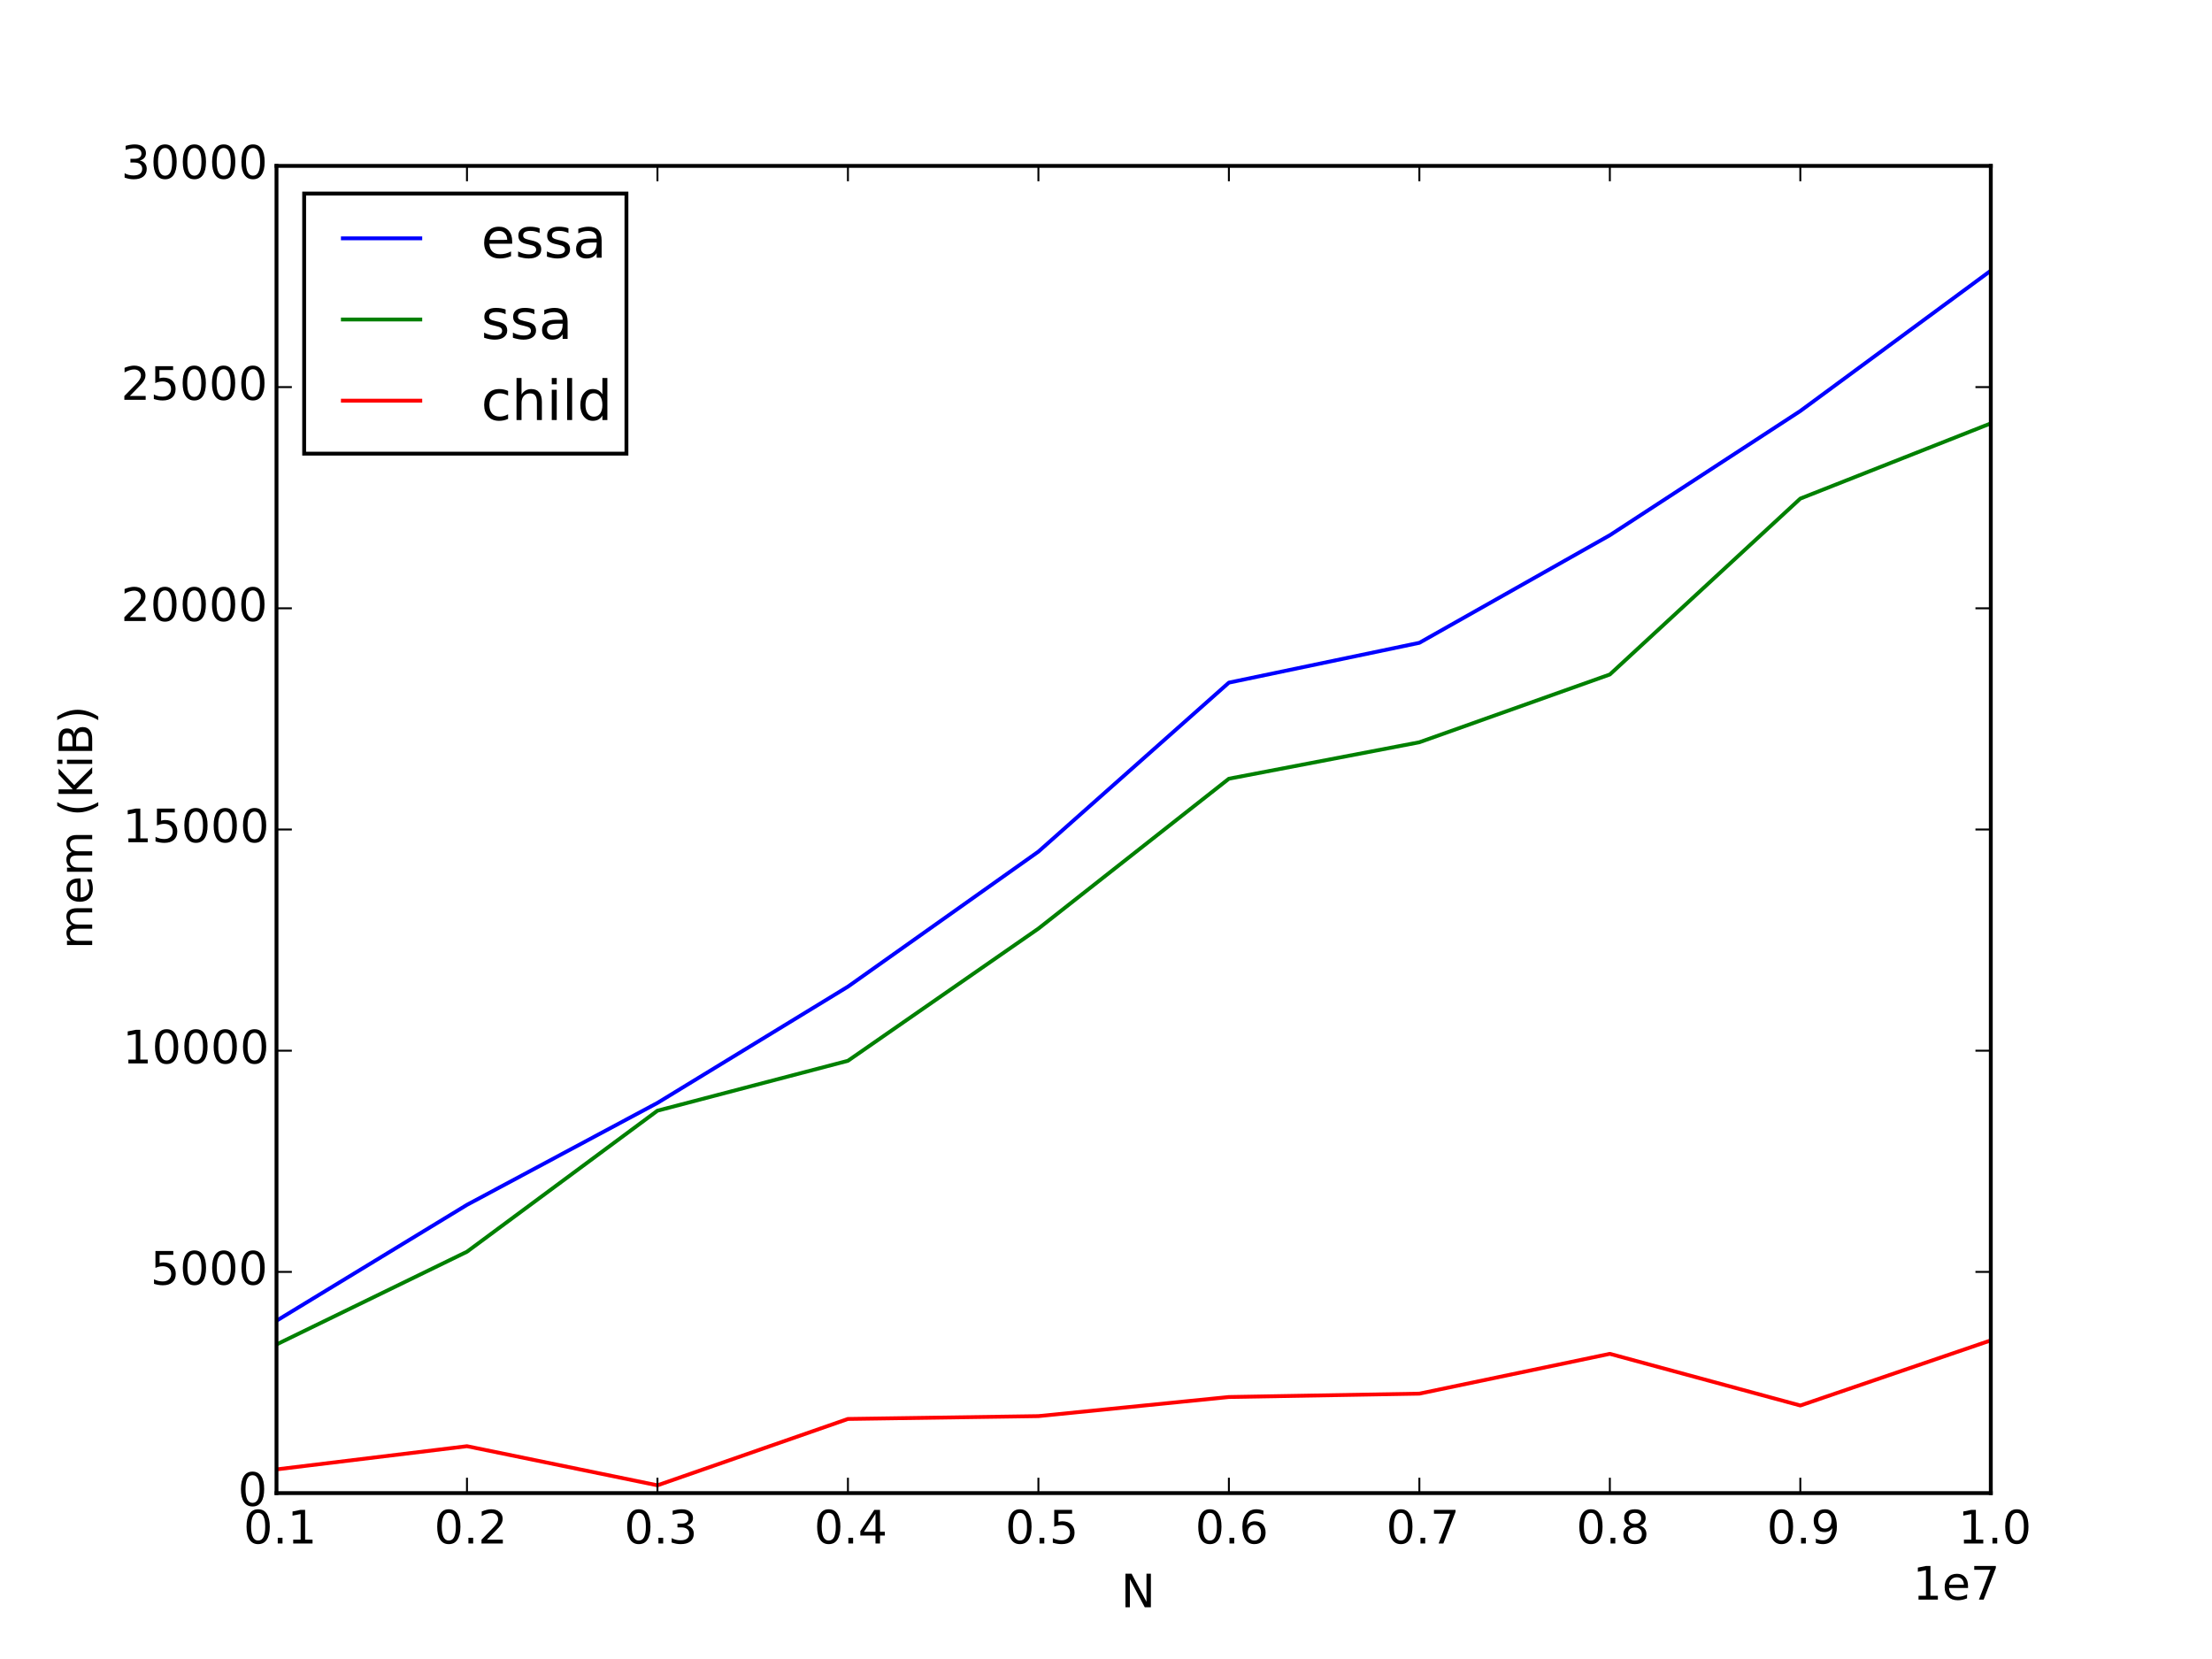
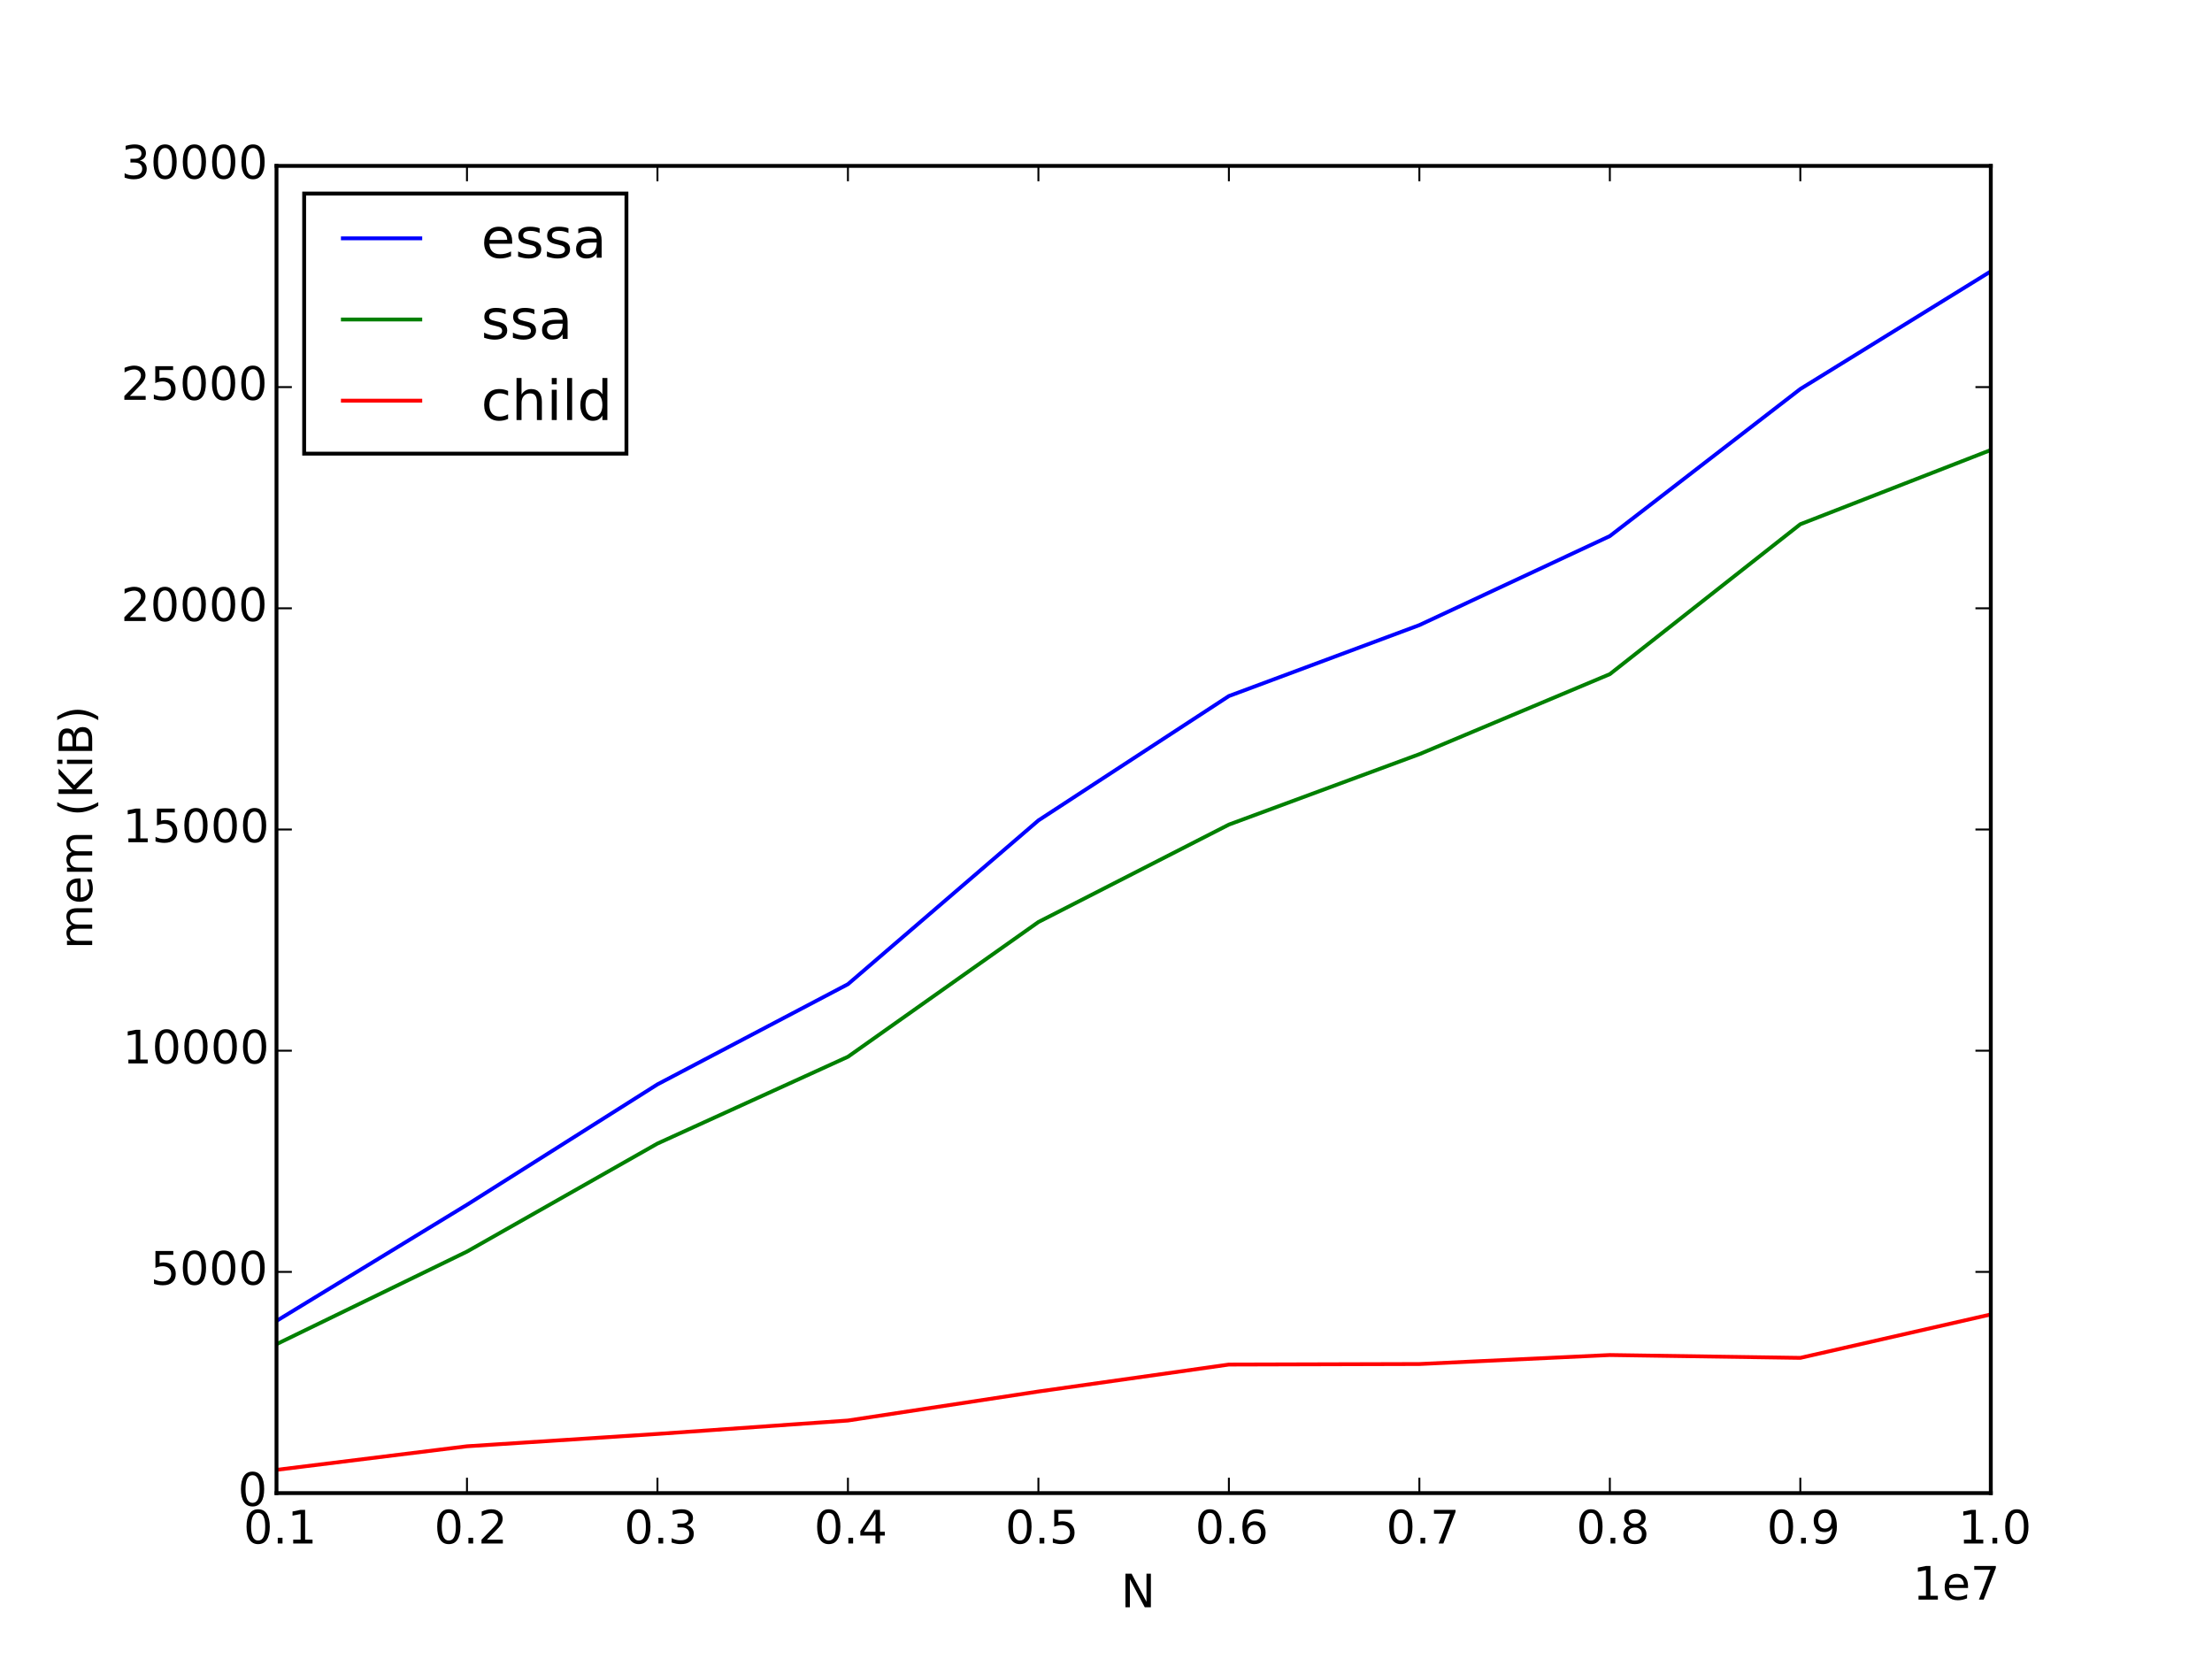
<svg xmlns="http://www.w3.org/2000/svg" xmlns:xlink="http://www.w3.org/1999/xlink" height="432pt" version="1.1" viewBox="0 0 576 432" width="576pt">
  <defs>
    <style type="text/css">
*{stroke-linecap:butt;stroke-linejoin:round;}
  </style>
  </defs>
  <g id="figure_1">
    <g id="patch_1">
      <path d=" M0 432 L576 432 L576 0 L0 0 z " style="fill:#ffffff;" />
    </g>
    <g id="axes_1">
      <g id="patch_2">
        <path d=" M72 388.8 L518.4 388.8 L518.4 43.2 L72 43.2 z " style="fill:#ffffff;" />
      </g>
      <g id="line2d_1">
-         <path clip-path="url(#p7ff5b81e1d)" d=" M72 343.918 L121.6 313.736 L171.2 287.194 L220.8 256.919 L270.4 221.76 L320 177.754 L369.6 167.386 L419.2 139.369 L468.8 107.021 L518.4 70.479" style="fill:none;stroke:#0000ff;stroke-linecap:square;" />
+         <path clip-path="url(#p7ff5b81e1d)" d=" M72 343.964 L121.6 313.717 L171.2 282.369 L220.8 256.283 L270.4 213.636 L320 181.251 L369.6 162.778 L419.2 139.595 L468.8 101.293 L518.4 70.659" style="fill:none;stroke:#0000ff;stroke-linecap:square;" />
      </g>
      <g id="line2d_2">
-         <path clip-path="url(#p7ff5b81e1d)" d=" M72 350.093 L121.6 325.947 L171.2 289.221 L220.8 276.227 L270.4 241.805 L320 202.775 L369.6 193.283 L419.2 175.634 L468.8 129.83 L518.4 110.246" style="fill:none;stroke:#008000;stroke-linecap:square;" />
+         <path clip-path="url(#p7ff5b81e1d)" d=" M72 350.019 L121.6 325.91 L171.2 297.778 L220.8 275.181 L270.4 240.091 L320 214.724 L369.6 196.388 L419.2 175.546 L468.8 136.507 L518.4 117.181" style="fill:none;stroke:#008000;stroke-linecap:square;" />
      </g>
      <g id="line2d_3">
-         <path clip-path="url(#p7ff5b81e1d)" d=" M72 382.625 L121.6 376.589 L171.2 386.772 L220.8 369.492 L270.4 368.755 L320 363.779 L369.6 362.903 L419.2 352.535 L468.8 365.99 L518.4 349.033" style="fill:none;stroke:#ff0000;stroke-linecap:square;" />
+         <path clip-path="url(#p7ff5b81e1d)" d=" M72 382.745 L121.6 376.607 L171.2 373.391 L220.8 369.903 L270.4 362.345 L320 355.327 L369.6 355.189 L419.2 352.848 L468.8 353.586 L518.4 342.278" style="fill:none;stroke:#ff0000;stroke-linecap:square;" />
      </g>
      <g id="patch_3">
        <path d=" M72 43.2 L518.4 43.2" style="fill:none;stroke:#000000;stroke-linecap:square;stroke-linejoin:miter;" />
      </g>
      <g id="patch_4">
        <path d=" M518.4 388.8 L518.4 43.2" style="fill:none;stroke:#000000;stroke-linecap:square;stroke-linejoin:miter;" />
      </g>
      <g id="patch_5">
        <path d=" M72 388.8 L518.4 388.8" style="fill:none;stroke:#000000;stroke-linecap:square;stroke-linejoin:miter;" />
      </g>
      <g id="patch_6">
        <path d=" M72 388.8 L72 43.2" style="fill:none;stroke:#000000;stroke-linecap:square;stroke-linejoin:miter;" />
      </g>
      <g id="matplotlib.axis_1">
        <g id="xtick_1">
          <g id="line2d_4">
            <defs>
              <path d=" M0 0 L0 -4" id="m93b0483c22" style="stroke:#000000;stroke-width:0.5;" />
            </defs>
            <g>
              <use style="stroke:#000000;stroke-width:0.5;" x="72.0" xlink:href="#m93b0483c22" y="388.8" />
            </g>
          </g>
          <g id="line2d_5">
            <defs>
              <path d=" M0 0 L0 4" id="m741efc42ff" style="stroke:#000000;stroke-width:0.5;" />
            </defs>
            <g>
              <use style="stroke:#000000;stroke-width:0.5;" x="72.0" xlink:href="#m741efc42ff" y="43.2" />
            </g>
          </g>
          <g id="text_1">
            <defs>
              <path d=" M31.781 66.406 Q24.172 66.406 20.328 58.906 Q16.5 51.422 16.5 36.375 Q16.5 21.391 20.328 13.891 Q24.172 6.391 31.781 6.391 Q39.453 6.391 43.281 13.891 Q47.125 21.391 47.125 36.375 Q47.125 51.422 43.281 58.906 Q39.453 66.406 31.781 66.406 M31.781 74.219 Q44.047 74.219 50.516 64.516 Q56.984 54.828 56.984 36.375 Q56.984 17.969 50.516 8.266 Q44.047 -1.422 31.781 -1.422 Q19.531 -1.422 13.062 8.266 Q6.594 17.969 6.594 36.375 Q6.594 54.828 13.062 64.516 Q19.531 74.219 31.781 74.219" id="BitstreamVeraSans-Roman-30" />
              <path d=" M12.406 8.297 L28.516 8.297 L28.516 63.922 L10.984 60.406 L10.984 69.391 L28.422 72.906 L38.281 72.906 L38.281 8.297 L54.391 8.297 L54.391 0 L12.406 0 z " id="BitstreamVeraSans-Roman-31" />
              <path d=" M10.688 12.406 L21 12.406 L21 0 L10.688 0 z " id="BitstreamVeraSans-Roman-2e" />
            </defs>
            <g transform="translate(63.40781 401.9181)scale(0.12 -0.12)">
              <use xlink:href="#BitstreamVeraSans-Roman-30" />
              <use x="63.623" xlink:href="#BitstreamVeraSans-Roman-2e" />
              <use x="95.41" xlink:href="#BitstreamVeraSans-Roman-31" />
            </g>
          </g>
        </g>
        <g id="xtick_2">
          <g id="line2d_6">
            <g>
              <use style="stroke:#000000;stroke-width:0.5;" x="121.6" xlink:href="#m93b0483c22" y="388.8" />
            </g>
          </g>
          <g id="line2d_7">
            <g>
              <use style="stroke:#000000;stroke-width:0.5;" x="121.6" xlink:href="#m741efc42ff" y="43.2" />
            </g>
          </g>
          <g id="text_2">
            <defs>
              <path d=" M19.188 8.297 L53.609 8.297 L53.609 0 L7.328 0 L7.328 8.297 Q12.938 14.109 22.625 23.891 Q32.328 33.688 34.812 36.531 Q39.547 41.844 41.422 45.531 Q43.312 49.219 43.312 52.781 Q43.312 58.594 39.234 62.25 Q35.156 65.922 28.609 65.922 Q23.969 65.922 18.812 64.312 Q13.672 62.703 7.812 59.422 L7.812 69.391 Q13.766 71.781 18.938 73 Q24.125 74.219 28.422 74.219 Q39.75 74.219 46.484 68.547 Q53.219 62.891 53.219 53.422 Q53.219 48.922 51.531 44.891 Q49.859 40.875 45.406 35.406 Q44.188 33.984 37.641 27.219 Q31.109 20.453 19.188 8.297" id="BitstreamVeraSans-Roman-32" />
            </defs>
            <g transform="translate(113.0547 401.9181)scale(0.12 -0.12)">
              <use xlink:href="#BitstreamVeraSans-Roman-30" />
              <use x="63.623" xlink:href="#BitstreamVeraSans-Roman-2e" />
              <use x="95.41" xlink:href="#BitstreamVeraSans-Roman-32" />
            </g>
          </g>
        </g>
        <g id="xtick_3">
          <g id="line2d_8">
            <g>
              <use style="stroke:#000000;stroke-width:0.5;" x="171.2" xlink:href="#m93b0483c22" y="388.8" />
            </g>
          </g>
          <g id="line2d_9">
            <g>
              <use style="stroke:#000000;stroke-width:0.5;" x="171.2" xlink:href="#m741efc42ff" y="43.2" />
            </g>
          </g>
          <g id="text_3">
            <defs>
              <path d=" M40.578 39.312 Q47.656 37.797 51.625 33 Q55.609 28.219 55.609 21.188 Q55.609 10.406 48.188 4.484 Q40.766 -1.422 27.094 -1.422 Q22.516 -1.422 17.656 -0.516 Q12.797 0.391 7.625 2.203 L7.625 11.719 Q11.719 9.328 16.594 8.109 Q21.484 6.891 26.812 6.891 Q36.078 6.891 40.938 10.547 Q45.797 14.203 45.797 21.188 Q45.797 27.641 41.281 31.266 Q36.766 34.906 28.719 34.906 L20.219 34.906 L20.219 43.016 L29.109 43.016 Q36.375 43.016 40.234 45.922 Q44.094 48.828 44.094 54.297 Q44.094 59.906 40.109 62.906 Q36.141 65.922 28.719 65.922 Q24.656 65.922 20.016 65.031 Q15.375 64.156 9.812 62.312 L9.812 71.094 Q15.438 72.656 20.344 73.438 Q25.25 74.219 29.594 74.219 Q40.828 74.219 47.359 69.109 Q53.906 64.016 53.906 55.328 Q53.906 49.266 50.438 45.094 Q46.969 40.922 40.578 39.312" id="BitstreamVeraSans-Roman-33" />
            </defs>
            <g transform="translate(162.5347 401.9181)scale(0.12 -0.12)">
              <use xlink:href="#BitstreamVeraSans-Roman-30" />
              <use x="63.623" xlink:href="#BitstreamVeraSans-Roman-2e" />
              <use x="95.41" xlink:href="#BitstreamVeraSans-Roman-33" />
            </g>
          </g>
        </g>
        <g id="xtick_4">
          <g id="line2d_10">
            <g>
              <use style="stroke:#000000;stroke-width:0.5;" x="220.8" xlink:href="#m93b0483c22" y="388.8" />
            </g>
          </g>
          <g id="line2d_11">
            <g>
              <use style="stroke:#000000;stroke-width:0.5;" x="220.8" xlink:href="#m741efc42ff" y="43.2" />
            </g>
          </g>
          <g id="text_4">
            <defs>
              <path d=" M37.797 64.312 L12.891 25.391 L37.797 25.391 z  M35.203 72.906 L47.609 72.906 L47.609 25.391 L58.016 25.391 L58.016 17.188 L47.609 17.188 L47.609 0 L37.797 0 L37.797 17.188 L4.891 17.188 L4.891 26.703 z " id="BitstreamVeraSans-Roman-34" />
            </defs>
            <g transform="translate(211.9903 401.9181)scale(0.12 -0.12)">
              <use xlink:href="#BitstreamVeraSans-Roman-30" />
              <use x="63.623" xlink:href="#BitstreamVeraSans-Roman-2e" />
              <use x="95.41" xlink:href="#BitstreamVeraSans-Roman-34" />
            </g>
          </g>
        </g>
        <g id="xtick_5">
          <g id="line2d_12">
            <g>
              <use style="stroke:#000000;stroke-width:0.5;" x="270.4" xlink:href="#m93b0483c22" y="388.8" />
            </g>
          </g>
          <g id="line2d_13">
            <g>
              <use style="stroke:#000000;stroke-width:0.5;" x="270.4" xlink:href="#m741efc42ff" y="43.2" />
            </g>
          </g>
          <g id="text_5">
            <defs>
              <path d=" M10.797 72.906 L49.516 72.906 L49.516 64.594 L19.828 64.594 L19.828 46.734 Q21.969 47.469 24.109 47.828 Q26.266 48.188 28.422 48.188 Q40.625 48.188 47.75 41.5 Q54.891 34.812 54.891 23.391 Q54.891 11.625 47.562 5.094 Q40.234 -1.422 26.906 -1.422 Q22.312 -1.422 17.547 -0.641 Q12.797 0.141 7.719 1.703 L7.719 11.625 Q12.109 9.234 16.797 8.062 Q21.484 6.891 26.703 6.891 Q35.156 6.891 40.078 11.328 Q45.016 15.766 45.016 23.391 Q45.016 31 40.078 35.438 Q35.156 39.891 26.703 39.891 Q22.75 39.891 18.812 39.016 Q14.891 38.141 10.797 36.281 z " id="BitstreamVeraSans-Roman-35" />
            </defs>
            <g transform="translate(261.7778 401.9181)scale(0.12 -0.12)">
              <use xlink:href="#BitstreamVeraSans-Roman-30" />
              <use x="63.623" xlink:href="#BitstreamVeraSans-Roman-2e" />
              <use x="95.41" xlink:href="#BitstreamVeraSans-Roman-35" />
            </g>
          </g>
        </g>
        <g id="xtick_6">
          <g id="line2d_14">
            <g>
              <use style="stroke:#000000;stroke-width:0.5;" x="320.0" xlink:href="#m93b0483c22" y="388.8" />
            </g>
          </g>
          <g id="line2d_15">
            <g>
              <use style="stroke:#000000;stroke-width:0.5;" x="320.0" xlink:href="#m741efc42ff" y="43.2" />
            </g>
          </g>
          <g id="text_6">
            <defs>
              <path d=" M33.016 40.375 Q26.375 40.375 22.484 35.828 Q18.609 31.297 18.609 23.391 Q18.609 15.531 22.484 10.953 Q26.375 6.391 33.016 6.391 Q39.656 6.391 43.531 10.953 Q47.406 15.531 47.406 23.391 Q47.406 31.297 43.531 35.828 Q39.656 40.375 33.016 40.375 M52.594 71.297 L52.594 62.312 Q48.875 64.062 45.094 64.984 Q41.312 65.922 37.594 65.922 Q27.828 65.922 22.672 59.328 Q17.531 52.734 16.797 39.406 Q19.672 43.656 24.016 45.922 Q28.375 48.188 33.594 48.188 Q44.578 48.188 50.953 41.516 Q57.328 34.859 57.328 23.391 Q57.328 12.156 50.688 5.359 Q44.047 -1.422 33.016 -1.422 Q20.359 -1.422 13.672 8.266 Q6.984 17.969 6.984 36.375 Q6.984 53.656 15.188 63.938 Q23.391 74.219 37.203 74.219 Q40.922 74.219 44.703 73.484 Q48.484 72.75 52.594 71.297" id="BitstreamVeraSans-Roman-36" />
            </defs>
            <g transform="translate(311.2316 401.9181)scale(0.12 -0.12)">
              <use xlink:href="#BitstreamVeraSans-Roman-30" />
              <use x="63.623" xlink:href="#BitstreamVeraSans-Roman-2e" />
              <use x="95.41" xlink:href="#BitstreamVeraSans-Roman-36" />
            </g>
          </g>
        </g>
        <g id="xtick_7">
          <g id="line2d_16">
            <g>
              <use style="stroke:#000000;stroke-width:0.5;" x="369.6" xlink:href="#m93b0483c22" y="388.8" />
            </g>
          </g>
          <g id="line2d_17">
            <g>
              <use style="stroke:#000000;stroke-width:0.5;" x="369.6" xlink:href="#m741efc42ff" y="43.2" />
            </g>
          </g>
          <g id="text_7">
            <defs>
              <path d=" M8.203 72.906 L55.078 72.906 L55.078 68.703 L28.609 0 L18.312 0 L43.219 64.594 L8.203 64.594 z " id="BitstreamVeraSans-Roman-37" />
            </defs>
            <g transform="translate(360.9666 401.9181)scale(0.12 -0.12)">
              <use xlink:href="#BitstreamVeraSans-Roman-30" />
              <use x="63.623" xlink:href="#BitstreamVeraSans-Roman-2e" />
              <use x="95.41" xlink:href="#BitstreamVeraSans-Roman-37" />
            </g>
          </g>
        </g>
        <g id="xtick_8">
          <g id="line2d_18">
            <g>
              <use style="stroke:#000000;stroke-width:0.5;" x="419.2" xlink:href="#m93b0483c22" y="388.8" />
            </g>
          </g>
          <g id="line2d_19">
            <g>
              <use style="stroke:#000000;stroke-width:0.5;" x="419.2" xlink:href="#m741efc42ff" y="43.2" />
            </g>
          </g>
          <g id="text_8">
            <defs>
              <path d=" M31.781 34.625 Q24.75 34.625 20.719 30.859 Q16.703 27.094 16.703 20.516 Q16.703 13.922 20.719 10.156 Q24.75 6.391 31.781 6.391 Q38.812 6.391 42.859 10.172 Q46.922 13.969 46.922 20.516 Q46.922 27.094 42.891 30.859 Q38.875 34.625 31.781 34.625 M21.922 38.812 Q15.578 40.375 12.031 44.719 Q8.5 49.078 8.5 55.328 Q8.5 64.062 14.719 69.141 Q20.953 74.219 31.781 74.219 Q42.672 74.219 48.875 69.141 Q55.078 64.062 55.078 55.328 Q55.078 49.078 51.531 44.719 Q48 40.375 41.703 38.812 Q48.828 37.156 52.797 32.312 Q56.781 27.484 56.781 20.516 Q56.781 9.906 50.312 4.234 Q43.844 -1.422 31.781 -1.422 Q19.734 -1.422 13.25 4.234 Q6.781 9.906 6.781 20.516 Q6.781 27.484 10.781 32.312 Q14.797 37.156 21.922 38.812 M18.312 54.391 Q18.312 48.734 21.844 45.562 Q25.391 42.391 31.781 42.391 Q38.141 42.391 41.719 45.562 Q45.312 48.734 45.312 54.391 Q45.312 60.062 41.719 63.234 Q38.141 66.406 31.781 66.406 Q25.391 66.406 21.844 63.234 Q18.312 60.062 18.312 54.391" id="BitstreamVeraSans-Roman-38" />
            </defs>
            <g transform="translate(410.4644 401.9181)scale(0.12 -0.12)">
              <use xlink:href="#BitstreamVeraSans-Roman-30" />
              <use x="63.623" xlink:href="#BitstreamVeraSans-Roman-2e" />
              <use x="95.41" xlink:href="#BitstreamVeraSans-Roman-38" />
            </g>
          </g>
        </g>
        <g id="xtick_9">
          <g id="line2d_20">
            <g>
              <use style="stroke:#000000;stroke-width:0.5;" x="468.8" xlink:href="#m93b0483c22" y="388.8" />
            </g>
          </g>
          <g id="line2d_21">
            <g>
              <use style="stroke:#000000;stroke-width:0.5;" x="468.8" xlink:href="#m741efc42ff" y="43.2" />
            </g>
          </g>
          <g id="text_9">
            <defs>
              <path d=" M10.984 1.516 L10.984 10.5 Q14.703 8.734 18.5 7.812 Q22.312 6.891 25.984 6.891 Q35.75 6.891 40.891 13.453 Q46.047 20.016 46.781 33.406 Q43.953 29.203 39.594 26.953 Q35.25 24.703 29.984 24.703 Q19.047 24.703 12.672 31.312 Q6.297 37.938 6.297 49.422 Q6.297 60.641 12.938 67.422 Q19.578 74.219 30.609 74.219 Q43.266 74.219 49.922 64.516 Q56.594 54.828 56.594 36.375 Q56.594 19.141 48.406 8.859 Q40.234 -1.422 26.422 -1.422 Q22.703 -1.422 18.891 -0.688 Q15.094 0.047 10.984 1.516 M30.609 32.422 Q37.25 32.422 41.125 36.953 Q45.016 41.5 45.016 49.422 Q45.016 57.281 41.125 61.844 Q37.25 66.406 30.609 66.406 Q23.969 66.406 20.094 61.844 Q16.219 57.281 16.219 49.422 Q16.219 41.5 20.094 36.953 Q23.969 32.422 30.609 32.422" id="BitstreamVeraSans-Roman-39" />
            </defs>
            <g transform="translate(460.0756 401.9181)scale(0.12 -0.12)">
              <use xlink:href="#BitstreamVeraSans-Roman-30" />
              <use x="63.623" xlink:href="#BitstreamVeraSans-Roman-2e" />
              <use x="95.41" xlink:href="#BitstreamVeraSans-Roman-39" />
            </g>
          </g>
        </g>
        <g id="xtick_10">
          <g id="line2d_22">
            <g>
              <use style="stroke:#000000;stroke-width:0.5;" x="518.4" xlink:href="#m93b0483c22" y="388.8" />
            </g>
          </g>
          <g id="line2d_23">
            <g>
              <use style="stroke:#000000;stroke-width:0.5;" x="518.4" xlink:href="#m741efc42ff" y="43.2" />
            </g>
          </g>
          <g id="text_10">
            <g transform="translate(509.9156 401.9181)scale(0.12 -0.12)">
              <use xlink:href="#BitstreamVeraSans-Roman-31" />
              <use x="63.623" xlink:href="#BitstreamVeraSans-Roman-2e" />
              <use x="95.41" xlink:href="#BitstreamVeraSans-Roman-30" />
            </g>
          </g>
        </g>
        <g id="text_11">
          <defs>
            <path d=" M9.812 72.906 L23.094 72.906 L55.422 11.922 L55.422 72.906 L64.984 72.906 L64.984 0 L51.703 0 L19.391 60.984 L19.391 0 L9.812 0 z " id="BitstreamVeraSans-Roman-4e" />
          </defs>
          <g transform="translate(291.8897 418.5319)scale(0.12 -0.12)">
            <use xlink:href="#BitstreamVeraSans-Roman-4e" />
          </g>
        </g>
        <g id="text_12">
          <defs>
            <path d=" M56.203 29.594 L56.203 25.203 L14.891 25.203 Q15.484 15.922 20.484 11.062 Q25.484 6.203 34.422 6.203 Q39.594 6.203 44.453 7.469 Q49.312 8.734 54.109 11.281 L54.109 2.781 Q49.266 0.734 44.188 -0.344 Q39.109 -1.422 33.891 -1.422 Q20.797 -1.422 13.156 6.188 Q5.516 13.812 5.516 26.812 Q5.516 40.234 12.766 48.109 Q20.016 56 32.328 56 Q43.359 56 49.781 48.891 Q56.203 41.797 56.203 29.594 M47.219 32.234 Q47.125 39.594 43.094 43.984 Q39.062 48.391 32.422 48.391 Q24.906 48.391 20.391 44.141 Q15.875 39.891 15.188 32.172 z " id="BitstreamVeraSans-Roman-65" />
          </defs>
          <g transform="translate(498.09 416.5319)scale(0.12 -0.12)">
            <use xlink:href="#BitstreamVeraSans-Roman-31" />
            <use x="63.623" xlink:href="#BitstreamVeraSans-Roman-65" />
            <use x="125.146" xlink:href="#BitstreamVeraSans-Roman-37" />
          </g>
        </g>
      </g>
      <g id="matplotlib.axis_2">
        <g id="ytick_1">
          <g id="line2d_24">
            <defs>
              <path d=" M0 0 L4 0" id="m728421d6d4" style="stroke:#000000;stroke-width:0.5;" />
            </defs>
            <g>
              <use style="stroke:#000000;stroke-width:0.5;" x="72.0" xlink:href="#m728421d6d4" y="388.8" />
            </g>
          </g>
          <g id="line2d_25">
            <defs>
              <path d=" M0 0 L-4 0" id="mcb0005524f" style="stroke:#000000;stroke-width:0.5;" />
            </defs>
            <g>
              <use style="stroke:#000000;stroke-width:0.5;" x="518.4" xlink:href="#mcb0005524f" y="388.8" />
            </g>
          </g>
          <g id="text_13">
            <g transform="translate(61.95312 392.1112)scale(0.12 -0.12)">
              <use xlink:href="#BitstreamVeraSans-Roman-30" />
            </g>
          </g>
        </g>
        <g id="ytick_2">
          <g id="line2d_26">
            <g>
              <use style="stroke:#000000;stroke-width:0.5;" x="72.0" xlink:href="#m728421d6d4" y="331.2" />
            </g>
          </g>
          <g id="line2d_27">
            <g>
              <use style="stroke:#000000;stroke-width:0.5;" x="518.4" xlink:href="#mcb0005524f" y="331.2" />
            </g>
          </g>
          <g id="text_14">
            <g transform="translate(39.18312 334.5113)scale(0.12 -0.12)">
              <use xlink:href="#BitstreamVeraSans-Roman-35" />
              <use x="63.623" xlink:href="#BitstreamVeraSans-Roman-30" />
              <use x="127.246" xlink:href="#BitstreamVeraSans-Roman-30" />
              <use x="190.869" xlink:href="#BitstreamVeraSans-Roman-30" />
            </g>
          </g>
        </g>
        <g id="ytick_3">
          <g id="line2d_28">
            <g>
              <use style="stroke:#000000;stroke-width:0.5;" x="72.0" xlink:href="#m728421d6d4" y="273.6" />
            </g>
          </g>
          <g id="line2d_29">
            <g>
              <use style="stroke:#000000;stroke-width:0.5;" x="518.4" xlink:href="#mcb0005524f" y="273.6" />
            </g>
          </g>
          <g id="text_15">
            <g transform="translate(31.94 276.9112)scale(0.12 -0.12)">
              <use xlink:href="#BitstreamVeraSans-Roman-31" />
              <use x="63.623" xlink:href="#BitstreamVeraSans-Roman-30" />
              <use x="127.246" xlink:href="#BitstreamVeraSans-Roman-30" />
              <use x="190.869" xlink:href="#BitstreamVeraSans-Roman-30" />
              <use x="254.492" xlink:href="#BitstreamVeraSans-Roman-30" />
            </g>
          </g>
        </g>
        <g id="ytick_4">
          <g id="line2d_30">
            <g>
              <use style="stroke:#000000;stroke-width:0.5;" x="72.0" xlink:href="#m728421d6d4" y="216.0" />
            </g>
          </g>
          <g id="line2d_31">
            <g>
              <use style="stroke:#000000;stroke-width:0.5;" x="518.4" xlink:href="#mcb0005524f" y="216.0" />
            </g>
          </g>
          <g id="text_16">
            <g transform="translate(31.94 219.3113)scale(0.12 -0.12)">
              <use xlink:href="#BitstreamVeraSans-Roman-31" />
              <use x="63.623" xlink:href="#BitstreamVeraSans-Roman-35" />
              <use x="127.246" xlink:href="#BitstreamVeraSans-Roman-30" />
              <use x="190.869" xlink:href="#BitstreamVeraSans-Roman-30" />
              <use x="254.492" xlink:href="#BitstreamVeraSans-Roman-30" />
            </g>
          </g>
        </g>
        <g id="ytick_5">
          <g id="line2d_32">
            <g>
              <use style="stroke:#000000;stroke-width:0.5;" x="72.0" xlink:href="#m728421d6d4" y="158.4" />
            </g>
          </g>
          <g id="line2d_33">
            <g>
              <use style="stroke:#000000;stroke-width:0.5;" x="518.4" xlink:href="#mcb0005524f" y="158.4" />
            </g>
          </g>
          <g id="text_17">
            <g transform="translate(31.50125 161.7113)scale(0.12 -0.12)">
              <use xlink:href="#BitstreamVeraSans-Roman-32" />
              <use x="63.623" xlink:href="#BitstreamVeraSans-Roman-30" />
              <use x="127.246" xlink:href="#BitstreamVeraSans-Roman-30" />
              <use x="190.869" xlink:href="#BitstreamVeraSans-Roman-30" />
              <use x="254.492" xlink:href="#BitstreamVeraSans-Roman-30" />
            </g>
          </g>
        </g>
        <g id="ytick_6">
          <g id="line2d_34">
            <g>
              <use style="stroke:#000000;stroke-width:0.5;" x="72.0" xlink:href="#m728421d6d4" y="100.8" />
            </g>
          </g>
          <g id="line2d_35">
            <g>
              <use style="stroke:#000000;stroke-width:0.5;" x="518.4" xlink:href="#mcb0005524f" y="100.8" />
            </g>
          </g>
          <g id="text_18">
            <g transform="translate(31.50125 104.1112)scale(0.12 -0.12)">
              <use xlink:href="#BitstreamVeraSans-Roman-32" />
              <use x="63.623" xlink:href="#BitstreamVeraSans-Roman-35" />
              <use x="127.246" xlink:href="#BitstreamVeraSans-Roman-30" />
              <use x="190.869" xlink:href="#BitstreamVeraSans-Roman-30" />
              <use x="254.492" xlink:href="#BitstreamVeraSans-Roman-30" />
            </g>
          </g>
        </g>
        <g id="ytick_7">
          <g id="line2d_36">
            <g>
              <use style="stroke:#000000;stroke-width:0.5;" x="72.0" xlink:href="#m728421d6d4" y="43.2" />
            </g>
          </g>
          <g id="line2d_37">
            <g>
              <use style="stroke:#000000;stroke-width:0.5;" x="518.4" xlink:href="#mcb0005524f" y="43.2" />
            </g>
          </g>
          <g id="text_19">
            <g transform="translate(31.53687 46.51125)scale(0.12 -0.12)">
              <use xlink:href="#BitstreamVeraSans-Roman-33" />
              <use x="63.623" xlink:href="#BitstreamVeraSans-Roman-30" />
              <use x="127.246" xlink:href="#BitstreamVeraSans-Roman-30" />
              <use x="190.869" xlink:href="#BitstreamVeraSans-Roman-30" />
              <use x="254.492" xlink:href="#BitstreamVeraSans-Roman-30" />
            </g>
          </g>
        </g>
        <g id="text_20">
          <defs>
            <path id="BitstreamVeraSans-Roman-20" />
            <path d=" M9.812 72.906 L19.672 72.906 L19.672 42.094 L52.391 72.906 L65.094 72.906 L28.906 38.922 L67.672 0 L54.688 0 L19.672 35.109 L19.672 0 L9.812 0 z " id="BitstreamVeraSans-Roman-4b" />
            <path d=" M8.016 75.875 L15.828 75.875 Q23.141 64.359 26.781 53.312 Q30.422 42.281 30.422 31.391 Q30.422 20.453 26.781 9.375 Q23.141 -1.703 15.828 -13.188 L8.016 -13.188 Q14.5 -2 17.703 9.062 Q20.906 20.125 20.906 31.391 Q20.906 42.672 17.703 53.656 Q14.5 64.656 8.016 75.875" id="BitstreamVeraSans-Roman-29" />
            <path d=" M31 75.875 Q24.469 64.656 21.281 53.656 Q18.109 42.672 18.109 31.391 Q18.109 20.125 21.312 9.062 Q24.516 -2 31 -13.188 L23.188 -13.188 Q15.875 -1.703 12.234 9.375 Q8.594 20.453 8.594 31.391 Q8.594 42.281 12.203 53.312 Q15.828 64.359 23.188 75.875 z " id="BitstreamVeraSans-Roman-28" />
            <path d=" M9.422 54.688 L18.406 54.688 L18.406 0 L9.422 0 z  M9.422 75.984 L18.406 75.984 L18.406 64.594 L9.422 64.594 z " id="BitstreamVeraSans-Roman-69" />
            <path d=" M19.672 34.812 L19.672 8.109 L35.5 8.109 Q43.453 8.109 47.281 11.406 Q51.125 14.703 51.125 21.484 Q51.125 28.328 47.281 31.562 Q43.453 34.812 35.5 34.812 z  M19.672 64.797 L19.672 42.828 L34.281 42.828 Q41.5 42.828 45.031 45.531 Q48.578 48.25 48.578 53.812 Q48.578 59.328 45.031 62.062 Q41.5 64.797 34.281 64.797 z  M9.812 72.906 L35.016 72.906 Q46.297 72.906 52.391 68.219 Q58.5 63.531 58.5 54.891 Q58.5 48.188 55.375 44.234 Q52.25 40.281 46.188 39.312 Q53.469 37.75 57.5 32.781 Q61.531 27.828 61.531 20.406 Q61.531 10.641 54.891 5.312 Q48.25 0 35.984 0 L9.812 0 z " id="BitstreamVeraSans-Roman-42" />
            <path d=" M52 44.188 Q55.375 50.25 60.062 53.125 Q64.75 56 71.094 56 Q79.641 56 84.281 50.016 Q88.922 44.047 88.922 33.016 L88.922 0 L79.891 0 L79.891 32.719 Q79.891 40.578 77.094 44.375 Q74.312 48.188 68.609 48.188 Q61.625 48.188 57.562 43.547 Q53.516 38.922 53.516 30.906 L53.516 0 L44.484 0 L44.484 32.719 Q44.484 40.625 41.703 44.406 Q38.922 48.188 33.109 48.188 Q26.219 48.188 22.156 43.531 Q18.109 38.875 18.109 30.906 L18.109 0 L9.078 0 L9.078 54.688 L18.109 54.688 L18.109 46.188 Q21.188 51.219 25.484 53.609 Q29.781 56 35.688 56 Q41.656 56 45.828 52.969 Q50 49.953 52 44.188" id="BitstreamVeraSans-Roman-6d" />
          </defs>
          <g transform="translate(24.00562 247.1719)rotate(-90.0)scale(0.12 -0.12)">
            <use xlink:href="#BitstreamVeraSans-Roman-6d" />
            <use x="97.412" xlink:href="#BitstreamVeraSans-Roman-65" />
            <use x="158.936" xlink:href="#BitstreamVeraSans-Roman-6d" />
            <use x="256.348" xlink:href="#BitstreamVeraSans-Roman-20" />
            <use x="288.135" xlink:href="#BitstreamVeraSans-Roman-28" />
            <use x="327.148" xlink:href="#BitstreamVeraSans-Roman-4b" />
            <use x="392.725" xlink:href="#BitstreamVeraSans-Roman-69" />
            <use x="420.508" xlink:href="#BitstreamVeraSans-Roman-42" />
            <use x="489.111" xlink:href="#BitstreamVeraSans-Roman-29" />
          </g>
        </g>
      </g>
      <g id="legend_1">
        <g id="patch_7">
          <path d=" M79.2 118.129 L163.123 118.129 L163.123 50.4 L79.2 50.4 z " style="fill:#ffffff;stroke:#000000;stroke-linejoin:miter;" />
        </g>
        <g id="line2d_38">
          <path d=" M89.28 62.062 L109.44 62.062" style="fill:none;stroke:#0000ff;stroke-linecap:square;" />
        </g>
        <g id="line2d_39" />
        <g id="text_21">
          <defs>
            <path d=" M34.281 27.484 Q23.391 27.484 19.188 25 Q14.984 22.516 14.984 16.5 Q14.984 11.719 18.141 8.906 Q21.297 6.109 26.703 6.109 Q34.188 6.109 38.703 11.406 Q43.219 16.703 43.219 25.484 L43.219 27.484 z  M52.203 31.203 L52.203 0 L43.219 0 L43.219 8.297 Q40.141 3.328 35.547 0.953 Q30.953 -1.422 24.312 -1.422 Q15.922 -1.422 10.953 3.297 Q6 8.016 6 15.922 Q6 25.141 12.172 29.828 Q18.359 34.516 30.609 34.516 L43.219 34.516 L43.219 35.406 Q43.219 41.609 39.141 45 Q35.062 48.391 27.688 48.391 Q23 48.391 18.547 47.266 Q14.109 46.141 10.016 43.891 L10.016 52.203 Q14.938 54.109 19.578 55.047 Q24.219 56 28.609 56 Q40.484 56 46.344 49.844 Q52.203 43.703 52.203 31.203" id="BitstreamVeraSans-Roman-61" />
            <path d=" M44.281 53.078 L44.281 44.578 Q40.484 46.531 36.375 47.5 Q32.281 48.484 27.875 48.484 Q21.188 48.484 17.844 46.438 Q14.5 44.391 14.5 40.281 Q14.5 37.156 16.891 35.375 Q19.281 33.594 26.516 31.984 L29.594 31.297 Q39.156 29.25 43.188 25.516 Q47.219 21.781 47.219 15.094 Q47.219 7.469 41.188 3.016 Q35.156 -1.422 24.609 -1.422 Q20.219 -1.422 15.453 -0.562 Q10.688 0.297 5.422 2 L5.422 11.281 Q10.406 8.688 15.234 7.391 Q20.062 6.109 24.812 6.109 Q31.156 6.109 34.562 8.281 Q37.984 10.453 37.984 14.406 Q37.984 18.062 35.516 20.016 Q33.062 21.969 24.703 23.781 L21.578 24.516 Q13.234 26.266 9.516 29.906 Q5.812 33.547 5.812 39.891 Q5.812 47.609 11.281 51.797 Q16.75 56 26.812 56 Q31.781 56 36.172 55.266 Q40.578 54.547 44.281 53.078" id="BitstreamVeraSans-Roman-73" />
          </defs>
          <g transform="translate(125.28 67.10175)scale(0.144 -0.144)">
            <use xlink:href="#BitstreamVeraSans-Roman-65" />
            <use x="61.523" xlink:href="#BitstreamVeraSans-Roman-73" />
            <use x="113.623" xlink:href="#BitstreamVeraSans-Roman-73" />
            <use x="165.723" xlink:href="#BitstreamVeraSans-Roman-61" />
          </g>
        </g>
        <g id="line2d_40">
          <path d=" M89.28 83.198 L109.44 83.198" style="fill:none;stroke:#008000;stroke-linecap:square;" />
        </g>
        <g id="line2d_41" />
        <g id="text_22">
          <g transform="translate(125.28 88.23825)scale(0.144 -0.144)">
            <use xlink:href="#BitstreamVeraSans-Roman-73" />
            <use x="52.1" xlink:href="#BitstreamVeraSans-Roman-73" />
            <use x="104.199" xlink:href="#BitstreamVeraSans-Roman-61" />
          </g>
        </g>
        <g id="line2d_42">
          <path d=" M89.28 104.335 L109.44 104.335" style="fill:none;stroke:#ff0000;stroke-linecap:square;" />
        </g>
        <g id="line2d_43" />
        <g id="text_23">
          <defs>
            <path d=" M9.422 75.984 L18.406 75.984 L18.406 0 L9.422 0 z " id="BitstreamVeraSans-Roman-6c" />
            <path d=" M45.406 46.391 L45.406 75.984 L54.391 75.984 L54.391 0 L45.406 0 L45.406 8.203 Q42.578 3.328 38.25 0.953 Q33.938 -1.422 27.875 -1.422 Q17.969 -1.422 11.734 6.484 Q5.516 14.406 5.516 27.297 Q5.516 40.188 11.734 48.094 Q17.969 56 27.875 56 Q33.938 56 38.25 53.625 Q42.578 51.266 45.406 46.391 M14.797 27.297 Q14.797 17.391 18.875 11.75 Q22.953 6.109 30.078 6.109 Q37.203 6.109 41.297 11.75 Q45.406 17.391 45.406 27.297 Q45.406 37.203 41.297 42.844 Q37.203 48.484 30.078 48.484 Q22.953 48.484 18.875 42.844 Q14.797 37.203 14.797 27.297" id="BitstreamVeraSans-Roman-64" />
            <path d=" M54.891 33.016 L54.891 0 L45.906 0 L45.906 32.719 Q45.906 40.484 42.875 44.328 Q39.844 48.188 33.797 48.188 Q26.516 48.188 22.312 43.547 Q18.109 38.922 18.109 30.906 L18.109 0 L9.078 0 L9.078 75.984 L18.109 75.984 L18.109 46.188 Q21.344 51.125 25.703 53.562 Q30.078 56 35.797 56 Q45.219 56 50.047 50.172 Q54.891 44.344 54.891 33.016" id="BitstreamVeraSans-Roman-68" />
            <path d=" M48.781 52.594 L48.781 44.188 Q44.969 46.297 41.141 47.344 Q37.312 48.391 33.406 48.391 Q24.656 48.391 19.812 42.844 Q14.984 37.312 14.984 27.297 Q14.984 17.281 19.812 11.734 Q24.656 6.203 33.406 6.203 Q37.312 6.203 41.141 7.25 Q44.969 8.297 48.781 10.406 L48.781 2.094 Q45.016 0.344 40.984 -0.531 Q36.969 -1.422 32.422 -1.422 Q20.062 -1.422 12.781 6.344 Q5.516 14.109 5.516 27.297 Q5.516 40.672 12.859 48.328 Q20.219 56 33.016 56 Q37.156 56 41.109 55.141 Q45.062 54.297 48.781 52.594" id="BitstreamVeraSans-Roman-63" />
          </defs>
          <g transform="translate(125.28 109.3748)scale(0.144 -0.144)">
            <use xlink:href="#BitstreamVeraSans-Roman-63" />
            <use x="54.98" xlink:href="#BitstreamVeraSans-Roman-68" />
            <use x="118.359" xlink:href="#BitstreamVeraSans-Roman-69" />
            <use x="146.143" xlink:href="#BitstreamVeraSans-Roman-6c" />
            <use x="173.926" xlink:href="#BitstreamVeraSans-Roman-64" />
          </g>
        </g>
      </g>
    </g>
  </g>
  <defs>
    <clipPath id="p7ff5b81e1d">
      <rect height="345.6" width="446.4" x="72.0" y="43.2" />
    </clipPath>
  </defs>
</svg>
